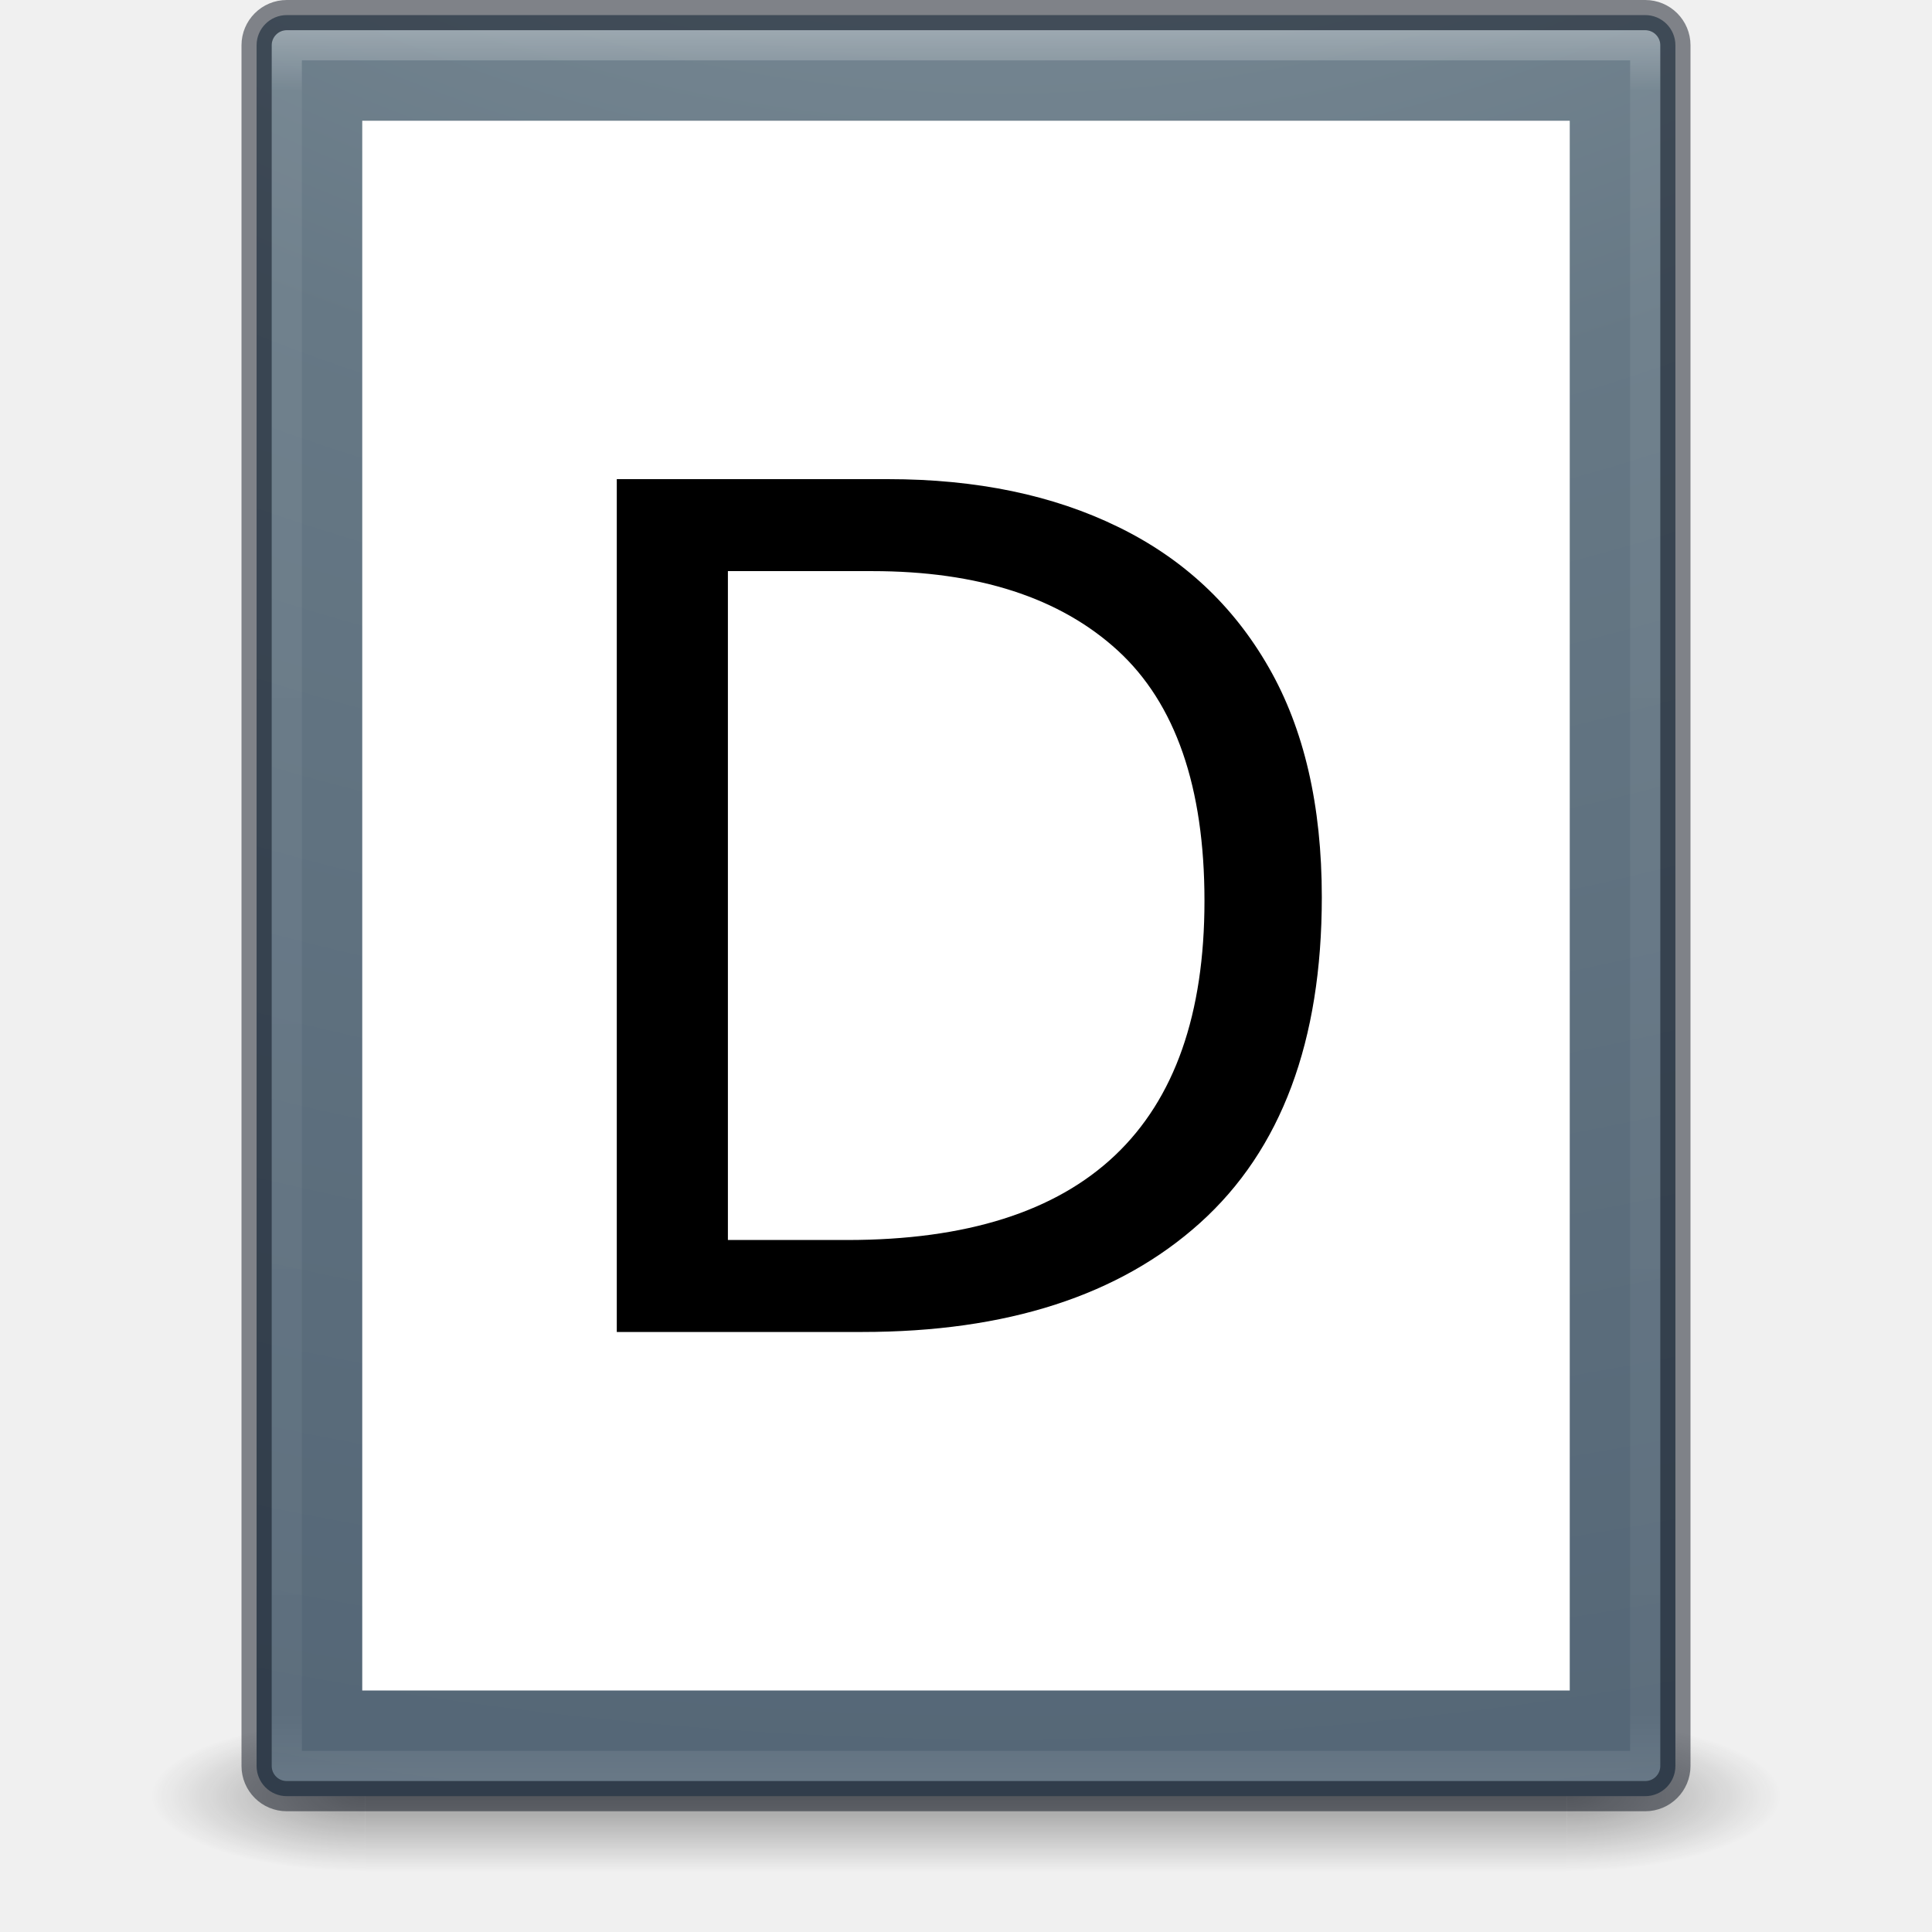
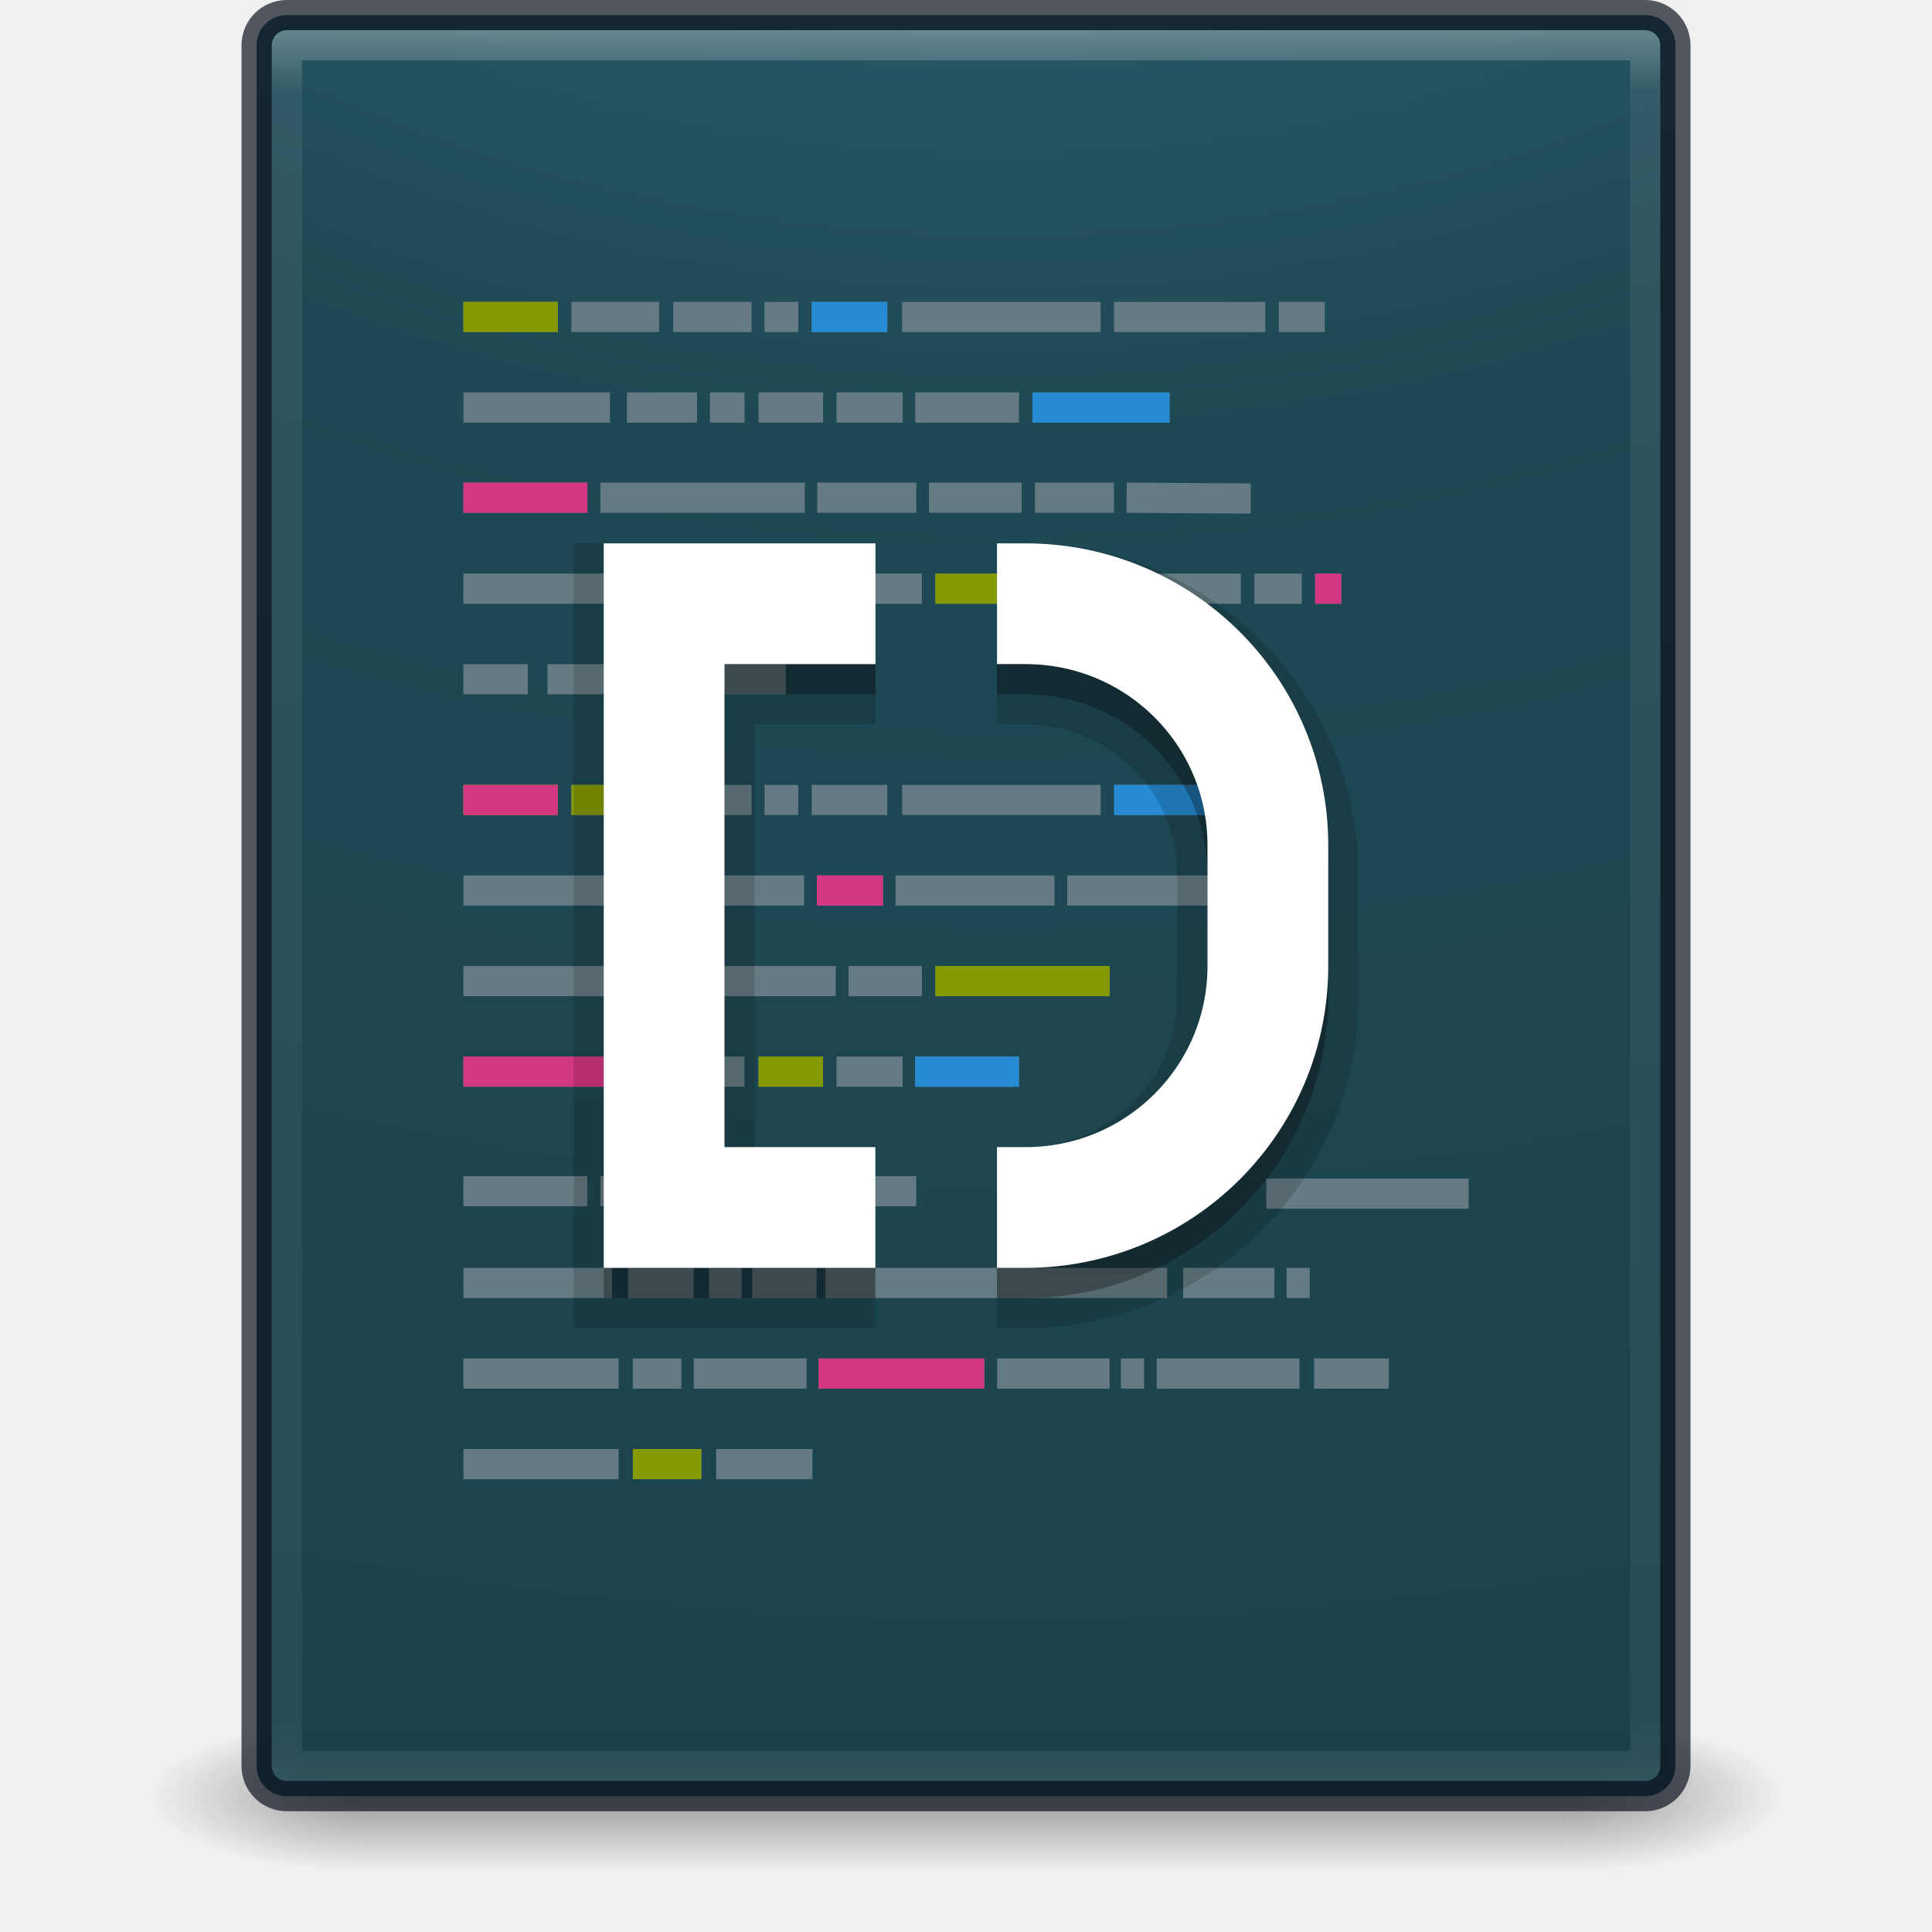
<svg xmlns="http://www.w3.org/2000/svg" xmlns:xlink="http://www.w3.org/1999/xlink" version="1.1" width="64" height="64" id="svg4223">
  <defs id="defs4225">
+     <linearGradient id="linearGradient4371">
+       <stop offset="0" style="stop-color:#206a7c;stop-opacity:1" id="stop4373" />
+       <stop offset="0.262" style="stop-color:#073642;stop-opacity:1" id="stop4375" />
+       <stop offset="0.705" style="stop-color:#002b36;stop-opacity:1" id="stop4377" />
+       <stop offset="1" style="stop-color:#00161c;stop-opacity:1" id="stop4379" />
+     </linearGradient>
    <linearGradient x1="24" y1="14.078" x2="24" y2="32.463" id="linearGradient3142-0" xlink:href="#linearGradient4070" gradientUnits="userSpaceOnUse" gradientTransform="matrix(1.216216,0,0,1.432432,2.810813,-2.378363)" />
    <linearGradient id="linearGradient4070">
      <stop id="stop4072" style="stop-color:#ffffff;stop-opacity:1" offset="0" />
      <stop id="stop4074" style="stop-color:#ffffff;stop-opacity:0.235" offset="0.134" />
      <stop id="stop4076" style="stop-color:#ffffff;stop-opacity:0.157" offset="0.947" />
      <stop id="stop4078" style="stop-color:#ffffff;stop-opacity:0.392" offset="1" />
    </linearGradient>
    <radialGradient cx="13.003" cy="8.45" r="20" fx="13.003" fy="8.45" id="radialGradient3963" xlink:href="#linearGradient2867-449-88-871-390-598-476-591-434-148-57-177-641-289-620-227-114-444-680-744-8-7-7" gradientUnits="userSpaceOnUse" gradientTransform="matrix(0,1.915114,-1.624068,0,49.18345,-7.979005)" />
    <linearGradient id="linearGradient2867-449-88-871-390-598-476-591-434-148-57-177-641-289-620-227-114-444-680-744-8-7-7">
      <stop id="stop5430-8-6-8" style="stop-color:#5f5f5f;stop-opacity:1" offset="0" />
      <stop id="stop5432-3-5-5" style="stop-color:#4f4f4f;stop-opacity:1" offset="0.262" />
      <stop id="stop5434-1-6-9" style="stop-color:#3b3b3b;stop-opacity:1" offset="0.705" />
      <stop id="stop5436-8-9-2" style="stop-color:#2b2b2b;stop-opacity:1" offset="1" />
    </linearGradient>
    <linearGradient x1="24" y1="31.26" x2="24" y2="10.166" id="linearGradient3965" xlink:href="#linearGradient3707-319-631-407-324-616-674-812-821-107-178-392-400-6-7-3" gradientUnits="userSpaceOnUse" gradientTransform="matrix(1.709209,0,0,1.812162,-5.560759,-12.07021)" />
    <linearGradient id="linearGradient3707-319-631-407-324-616-674-812-821-107-178-392-400-6-7-3">
      <stop id="stop5440-4-4-64" style="stop-color:#272727;stop-opacity:1" offset="0" />
      <stop id="stop5442-3-5-7" style="stop-color:#454545;stop-opacity:1" offset="1" />
    </linearGradient>
    <linearGradient x1="24" y1="5" x2="24" y2="43" id="linearGradient3142" xlink:href="#linearGradient3731" gradientUnits="userSpaceOnUse" gradientTransform="matrix(1.216216,0,0,1.432432,2.810813,-2.378363)" />
    <linearGradient id="linearGradient3731">
      <stop id="stop3733" style="stop-color:#ffffff;stop-opacity:1" offset="0" />
      <stop id="stop3735" style="stop-color:#ffffff;stop-opacity:0.235" offset="0.027" />
      <stop id="stop3737" style="stop-color:#ffffff;stop-opacity:0.157" offset="0.974" />
      <stop id="stop3739" style="stop-color:#ffffff;stop-opacity:0.392" offset="1" />
    </linearGradient>
    <radialGradient cx="7.496" cy="8.45" r="20" fx="7.496" fy="8.45" id="radialGradient3145" xlink:href="#linearGradient2867-449-88-871-390-598-476-591-434-148-57-177-641-289-620-227-114-444-680-744-8" gradientUnits="userSpaceOnUse" gradientTransform="matrix(2.7199858e-8,3.295755,-3.46116,-6.0720387e-8,65.04615,-19.38243)" />
    <linearGradient id="linearGradient2867-449-88-871-390-598-476-591-434-148-57-177-641-289-620-227-114-444-680-744-8">
      <stop id="stop5430-8" style="stop-color:#5f5f5f;stop-opacity:1" offset="0" />
      <stop id="stop5432-3" style="stop-color:#4f4f4f;stop-opacity:1" offset="0.262" />
      <stop id="stop5434-1" style="stop-color:#3b3b3b;stop-opacity:1" offset="0.705" />
      <stop id="stop5436-8" style="stop-color:#2b2b2b;stop-opacity:1" offset="1" />
    </linearGradient>
    <linearGradient x1="24" y1="44" x2="24" y2="3.899" id="linearGradient3147" xlink:href="#linearGradient3707-319-631-407-324-616-674-812-821-107-178-392-400-6" gradientUnits="userSpaceOnUse" gradientTransform="matrix(1.4,0,0,1.410256,2.200001,-1.846174)" />
    <linearGradient id="linearGradient3707-319-631-407-324-616-674-812-821-107-178-392-400-6">
      <stop id="stop5440-4" style="stop-color:#272727;stop-opacity:1" offset="0" />
      <stop id="stop5442-3" style="stop-color:#454545;stop-opacity:1" offset="1" />
    </linearGradient>
    <linearGradient id="linearGradient8967">
      <stop id="stop8969" style="stop-color:#ddcfbd;stop-opacity:1" offset="0" />
      <stop id="stop8971" style="stop-color:#856f50;stop-opacity:1" offset="1" />
    </linearGradient>
    <linearGradient x1="32.256" y1="4.683" x2="32.256" y2="60.876" id="linearGradient3153" xlink:href="#linearGradient3319" gradientUnits="userSpaceOnUse" gradientTransform="matrix(0.9482528,0,0,0.9889482,2.155905,-0.3658631)" />
    <linearGradient id="linearGradient3319">
      <stop id="stop3321" style="stop-color:#a79071;stop-opacity:1" offset="0" />
      <stop id="stop3323" style="stop-color:#6f5d45;stop-opacity:1" offset="1" />
    </linearGradient>
    <linearGradient x1="10.654" y1="1" x2="10.654" y2="3" id="linearGradient3156" xlink:href="#linearGradient2346" gradientUnits="userSpaceOnUse" gradientTransform="matrix(1.4,0,0,1.250008,-0.6000138,-0.1250361)" />
    <linearGradient id="linearGradient2346">
      <stop id="stop2348" style="stop-color:#eeeeee;stop-opacity:1" offset="0" />
      <stop id="stop2350" style="stop-color:#d9d9da;stop-opacity:1" offset="1" />
    </linearGradient>
    <linearGradient x1="24" y1="44" x2="24" y2="3.899" id="linearGradient3158" xlink:href="#linearGradient3707-319-631-407-324-616-674-812-821-107-178-392-400-6-2" gradientUnits="userSpaceOnUse" gradientTransform="matrix(1.4,0,0,0.1282052,2.200352,-0.07692425)" />
    <linearGradient id="linearGradient3707-319-631-407-324-616-674-812-821-107-178-392-400-6-2">
      <stop id="stop5440-4-8" style="stop-color:#272727;stop-opacity:1" offset="0" />
      <stop id="stop5442-3-8" style="stop-color:#454545;stop-opacity:1" offset="1" />
    </linearGradient>
    <linearGradient id="linearGradient4652">
      <stop id="stop4654" style="stop-color:#9b876c;stop-opacity:1" offset="0" />
      <stop id="stop4656" style="stop-color:#9b876c;stop-opacity:1" offset="0.96" />
      <stop id="stop4658" style="stop-color:#c2c2c2;stop-opacity:1" offset="0.963" />
      <stop id="stop4660" style="stop-color:#c2c2c2;stop-opacity:1" offset="1" />
    </linearGradient>
    <linearGradient x1="24.627" y1="3.123" x2="24.64" y2="4.883" id="linearGradient4219" xlink:href="#linearGradient2346" gradientUnits="userSpaceOnUse" gradientTransform="matrix(1.348499,0,0,2.041836,1.284769,-5.518333)" />
    <linearGradient x1="5.212" y1="0.065" x2="54.887" y2="0.065" id="linearGradient4221" xlink:href="#linearGradient4652" gradientUnits="userSpaceOnUse" gradientTransform="matrix(0.9620091,0,0,0.99188,2.534991,-0.2236392)" />
    <radialGradient cx="4.993" cy="43.5" r="2.5" fx="4.993" fy="43.5" id="radialGradient2873-966-168" xlink:href="#linearGradient3688-166-749" gradientUnits="userSpaceOnUse" gradientTransform="matrix(2.003784,0,0,1.4,27.98813,-17.4)" />
    <linearGradient id="linearGradient3688-166-749">
      <stop id="stop2883" style="stop-color:#181818;stop-opacity:1" offset="0" />
      <stop id="stop2885" style="stop-color:#181818;stop-opacity:0" offset="1" />
    </linearGradient>
    <radialGradient cx="4.993" cy="43.5" r="2.5" fx="4.993" fy="43.5" id="radialGradient2875-742-326" xlink:href="#linearGradient3688-464-309" gradientUnits="userSpaceOnUse" gradientTransform="matrix(2.003784,0,0,1.4,-20.01187,-104.4)" />
    <linearGradient id="linearGradient3688-464-309">
      <stop id="stop2889" style="stop-color:#181818;stop-opacity:1" offset="0" />
      <stop id="stop2891" style="stop-color:#181818;stop-opacity:0" offset="1" />
    </linearGradient>
    <linearGradient x1="25.058" y1="47.028" x2="25.058" y2="39.999" id="linearGradient2877-634-617" xlink:href="#linearGradient3702-501-757" gradientUnits="userSpaceOnUse" />
    <linearGradient id="linearGradient3702-501-757">
      <stop id="stop2895" style="stop-color:#181818;stop-opacity:0" offset="0" />
      <stop id="stop2897" style="stop-color:#181818;stop-opacity:1" offset="0.5" />
      <stop id="stop2899" style="stop-color:#181818;stop-opacity:0" offset="1" />
    </linearGradient>
    <radialGradient cx="32.5" cy="8.557" r="23.5" fx="32.5" fy="8.557" id="radialGradient3831" xlink:href="#linearGradient8967" gradientUnits="userSpaceOnUse" gradientTransform="matrix(0,2.8186,-3.358332,0,125.9136,-87.53716)" />
    <linearGradient id="linearGradient3242-7">
      <stop id="stop3244-5" style="stop-color:#eef87e;stop-opacity:1" offset="0" />
      <stop id="stop3246-9" style="stop-color:#cde34f;stop-opacity:1" offset="0.262" />
      <stop id="stop3248-7" style="stop-color:#93b723;stop-opacity:1" offset="0.661" />
      <stop id="stop3250-8" style="stop-color:#5a7e0d;stop-opacity:1" offset="1" />
    </linearGradient>
    <linearGradient id="linearGradient2490-3">
      <stop id="stop2492-3" style="stop-color:#3f7010;stop-opacity:1" offset="0" />
      <stop id="stop2494-8" style="stop-color:#84a718;stop-opacity:1" offset="1" />
    </linearGradient>
    <linearGradient x1="22.369" y1="8.032" x2="22.369" y2="38.274" id="linearGradient3076" xlink:href="#linearGradient4418" gradientUnits="userSpaceOnUse" gradientTransform="matrix(0.810162,0,0,0.8052748,30.87761,31.35532)" />
    <linearGradient id="linearGradient4418">
      <stop id="stop4420" style="stop-color:#ffffff;stop-opacity:1" offset="0" />
      <stop id="stop4422" style="stop-color:#ffffff;stop-opacity:0.235" offset="0.384" />
      <stop id="stop4424" style="stop-color:#ffffff;stop-opacity:0.157" offset="0.617" />
      <stop id="stop4426" style="stop-color:#ffffff;stop-opacity:0.392" offset="1" />
    </linearGradient>
    <radialGradient cx="65.916" cy="48.449" r="31" fx="65.916" fy="48.449" id="radialGradient3345" xlink:href="#linearGradient3242-7" gradientUnits="userSpaceOnUse" gradientTransform="matrix(0,1.242076,-1.351224,0,114.6003,-44.65654)" />
    <linearGradient x1="72.422" y1="123.191" x2="72.422" y2="52.809" id="linearGradient3347" xlink:href="#linearGradient2490-3" gradientUnits="userSpaceOnUse" gradientTransform="matrix(0.3711735,0,0,0.3742099,16.33673,17.05632)" />
    <radialGradient gradientTransform="matrix(2.003784,0,0,1.4,27.98813,-17.4)" gradientUnits="userSpaceOnUse" xlink:href="#linearGradient3688-166-749" id="radialGradient2873-966-168-714" fy="43.5" fx="4.993" r="2.5" cy="43.5" cx="4.993" />
    <radialGradient gradientTransform="matrix(2.003784,0,0,1.4,-20.01187,-104.4)" gradientUnits="userSpaceOnUse" xlink:href="#linearGradient3688-166-749" id="radialGradient2875-742-326-419" fy="43.5" fx="4.993" r="2.5" cy="43.5" cx="4.993" />
    <linearGradient gradientUnits="userSpaceOnUse" xlink:href="#linearGradient3702-501-757" id="linearGradient2877-634-617-908" y2="39.999" x2="25.058" y1="47.028" x1="25.058" />
-     <radialGradient r="12.672" fy="9.957" fx="6.2" cy="9.957" cx="6.73" gradientTransform="matrix(0,13.39398,-16.44353,0,196.9021,-114.8937)" gradientUnits="userSpaceOnUse" id="radialGradient4147" xlink:href="#linearGradient2867-449-88-871-390-598-476-591-434-148-57-177-8-3-3-6-4-8-8-8-5" />
+     <radialGradient r="12.672" fy="9.957" fx="6.2" cy="9.957" cx="6.73" gradientTransform="matrix(0,13.39398,-16.44353,0,196.9021,-114.8937)" gradientUnits="userSpaceOnUse" id="radialGradient4147" xlink:href="#linearGradient4371" />
    <linearGradient id="linearGradient2867-449-88-871-390-598-476-591-434-148-57-177-8-3-3-6-4-8-8-8-5">
      <stop id="stop3750-1-0-7-6-6-1-3-9-3" style="stop-color:#95a3ab;stop-opacity:1" offset="0" />
      <stop id="stop3752-3-7-4-0-32-8-923-0-7" style="stop-color:#667885;stop-opacity:1" offset="0.262" />
      <stop id="stop3754-1-8-5-2-7-6-7-1-9" style="stop-color:#485a6c;stop-opacity:1" offset="0.705" />
      <stop id="stop3756-1-6-2-6-6-1-96-6-0" style="stop-color:#273445;stop-opacity:1" offset="1" />
    </linearGradient>
    <linearGradient y2="42.799" x2="24" y1="2.417" x1="24" gradientTransform="matrix(1.432432,0,0,1.436283,-2.378375,-2.470783)" gradientUnits="userSpaceOnUse" id="linearGradient3904" xlink:href="#linearGradient4270" />
    <linearGradient id="linearGradient4270">
      <stop id="stop4272" style="stop-color:#ffffff;stop-opacity:1" offset="0" />
      <stop id="stop4274" style="stop-color:#ffffff;stop-opacity:0.235" offset="0.035" />
      <stop id="stop4276" style="stop-color:#ffffff;stop-opacity:0.157" offset="0.962" />
      <stop id="stop4278" style="stop-color:#ffffff;stop-opacity:0.392" offset="1" />
    </linearGradient>
    <radialGradient r="12.672" fy="9.957" fx="6.2" cy="9.957" cx="6.73" gradientTransform="matrix(0,13.39398,-16.44353,0,192.4021,-119.3937)" gradientUnits="userSpaceOnUse" id="radialGradient4147-0" xlink:href="#linearGradient2867-449-88-871-390-598-476-591-434-148-57-177-8-3-3-6-4-8-8-8-5" />
    <linearGradient y2="42.092" x2="24" y1="5.909" x1="24" gradientTransform="matrix(1.432432,0,0,1.436283,-7.378375,-7.399544)" gradientUnits="userSpaceOnUse" id="linearGradient3904-2" xlink:href="#linearGradient4270" />
+     <radialGradient r="12.672" fy="9.957" fx="6.2" cy="9.957" cx="6.73" gradientTransform="matrix(0,13.39398,-16.44353,0,188.4021,-115.3937)" gradientUnits="userSpaceOnUse" id="radialGradient4147-5" xlink:href="#linearGradient2867-449-88-871-390-598-476-591-434-148-57-177-8-3-3-6-4-8-8-8-5" />
  </defs>
-   <g id="g3444">
-     <g transform="matrix(1.35,0,0,0.5555561,-0.4000005,35.88888)" id="g2036" style="display:inline">
-       <g transform="matrix(1.052632,0,0,1.285713,-1.263158,-13.42854)" id="g3712" style="opacity:0.4">
-         <rect width="5" height="7" x="38" y="40" id="rect2801" style="fill:url(#radialGradient2873-966-168);fill-opacity:1;stroke:none" />
-         <rect width="5" height="7" x="-10" y="-47" transform="scale(-1,-1)" id="rect3696" style="fill:url(#radialGradient2875-742-326);fill-opacity:1;stroke:none" />
-         <rect width="28" height="7" x="10" y="40" id="rect3700" style="fill:url(#linearGradient2877-634-617);fill-opacity:1;stroke:none" />
+   <g id="g4290">
+     <g id="g3444">
+       <g style="display:inline" id="g2036" transform="matrix(1.35,0,0,0.5555561,-0.4000005,35.88888)">
+         <g style="opacity:0.4" id="g3712" transform="matrix(1.052632,0,0,1.285713,-1.263158,-13.42854)">
+           <rect style="fill:url(#radialGradient2873-966-168);fill-opacity:1;stroke:none" id="rect2801" y="40" x="38" height="7" width="5" />
+           <rect style="fill:url(#radialGradient2875-742-326);fill-opacity:1;stroke:none" id="rect3696" transform="scale(-1,-1)" y="-47" x="-10" height="7" width="5" />
+           <rect style="fill:url(#linearGradient2877-634-617);fill-opacity:1;stroke:none" id="rect3700" y="40" x="10" height="7" width="28" />
+         </g>
+       </g>
+       <rect style="color:#000000;clip-rule:nonzero;display:inline;overflow:visible;visibility:visible;opacity:0.9;isolation:auto;mix-blend-mode:normal;color-interpolation:sRGB;color-interpolation-filters:linearRGB;solid-color:#000000;solid-opacity:1;fill:url(#radialGradient4147);fill-opacity:1;fill-rule:nonzero;stroke:none;stroke-width:1;stroke-linecap:butt;stroke-linejoin:miter;stroke-miterlimit:4;stroke-dasharray:none;stroke-dashoffset:0;stroke-opacity:1;marker:none;color-rendering:auto;image-rendering:auto;shape-rendering:auto;text-rendering:auto;enable-background:accumulate" id="rect4228" y="0.5" x="8.5" ry="1" rx="1" height="59" width="47" />
+       <rect style="color:#000000;clip-rule:nonzero;display:inline;overflow:visible;visibility:visible;opacity:0.3;isolation:auto;mix-blend-mode:normal;color-interpolation:sRGB;color-interpolation-filters:linearRGB;solid-color:#000000;solid-opacity:1;fill:none;fill-opacity:1;fill-rule:nonzero;stroke:url(#linearGradient3904);stroke-width:1;stroke-linecap:round;stroke-linejoin:round;stroke-miterlimit:4;stroke-dasharray:none;stroke-dashoffset:0;stroke-opacity:1;color-rendering:auto;image-rendering:auto;shape-rendering:auto;text-rendering:auto;enable-background:accumulate" id="rect6741-0" y="1.5" x="9.5" height="57" width="45" />
+       <rect width="47" height="59" rx="1" ry="1" x="8.5" y="0.5" id="rect4224" style="display:inline;opacity:0.7;fill:none;fill-opacity:1;stroke:#0e141f;stroke-width:1;stroke-linecap:round;stroke-linejoin:round;stroke-miterlimit:0;stroke-dasharray:none;stroke-dashoffset:0;stroke-opacity:1" />
+     </g>
+     <g transform="translate(0,-0.5)" id="g4420">
+       <path style="opacity:1;fill:none;stroke:#657b83;stroke-width:1px;stroke-linecap:butt;stroke-linejoin:miter;stroke-opacity:1" id="path3715" d="m 15.35,11 3.131,0 m 0.447,0 2.907,0 m 0.468,0 2.594,0 m 0.427,0 1.118,0 m 0.447,0 2.504,0 m 0.492,0 6.574,0 m 0.447,0 5.009,0 m 0.447,0 1.521,0 m -28.532,3 4.854,0 m 0.565,0 2.319,0 m 0.429,0 1.145,0 m 0.466,0 2.136,0 m 0.447,0 2.191,0 m 0.414,0 3.44,0 m 0.447,0 4.539,0 m -23.392,2.987 4.108,0 m 0.432,0 6.766,0 m 0.415,0 3.281,0 m 0.421,0 3.07,0 m 0.44,0 2.615,0 m 0.421,0 4.113,0.027 M 15.35,20 21.062,20 m 0.449,0 6.174,0 m 0.427,0 2.426,0 m 0.447,0 5.775,0 m 0.389,0 3.958,0 m 0.447,0 1.566,0 m 0.447,0 0.866,0 m -29.083,3 2.132,0 m 0.655,0 7.895,0 m -10.682,13 4.854,0 m 0.565,0 2.319,0 m 0.429,0 1.145,0 m 0.466,0 2.136,0 m 0.447,0 2.191,0 m 0.414,0 3.44,0 m -18.406,3.959 4.108,0 m 0.432,0 6.766,0 m 0.415,0 3.281,0 m 11.596,0.082 6.702,0 M 15.35,33 21.062,33 m 0.449,0 6.174,0 m 0.427,0 2.426,0 m 0.447,0 5.775,0 m -21.409,-6 3.131,0 m 0.447,0 2.907,0 m 0.468,0 2.594,0 m 0.427,0 1.118,0 m 0.447,0 2.504,0 m 0.492,0 6.574,0 m 0.447,0 5.009,0 m -26.565,3 5.272,0 m 0.415,0 5.598,0 m 0.427,0 2.189,0 m 0.413,0 5.267,0 m 0.423,0 5.752,0 m -25.756,13 4.927,0 m 0.529,0 2.172,0 m 0.509,0 1.083,0 m 0.345,0 2.139,0 m 0.284,0 11.322,0 m 0.533,0 3.022,0 m 0.406,0 0.763,0 M 20.963,46 l 1.607,0 m -7.22,0 5.142,0 m 2.489,0 3.739,0 m 0.396,0 5.489,0 m 0.427,0 3.724,0 m 0.375,0 0.767,0 m 0.42,0 4.728,0 m 0.483,0 2.476,0 m -25.041,3 2.269,0 m -7.882,0 5.142,0 m 3.231,0 3.19,0" />
+       <path d="m 26.888,11 2.504,0 m 4.81,3 4.539,0 m -8.426,22 3.44,0 m 3.15,-9 5.009,0" id="path4383" style="opacity:1;fill:none;stroke:#268bd2;stroke-width:1px;stroke-linecap:butt;stroke-linejoin:miter;stroke-opacity:1" />
+       <path d="m 15.35,11 3.131,0 m 12.504,9 5.775,0 m -11.632,16 2.136,0 m 3.721,-3 5.775,0 m -21.409,-6 3.131,0 m 0.447,0 2.907,0 m -0.872,22 2.269,0" id="path4381" style="opacity:1;fill:none;stroke:#859900;stroke-width:1px;stroke-linecap:butt;stroke-linejoin:miter;stroke-opacity:1" />
+       <path d="m 15.35,16.987 4.108,0 M 43.566,20 l 0.866,0 m -29.083,16 4.854,0 m -4.854,-9 3.131,0 m 8.581,3 2.189,0 m -2.135,16 5.489,0" id="path4385" style="opacity:1;fill:none;stroke:#d33682;stroke-width:1px;stroke-linecap:butt;stroke-linejoin:miter;stroke-opacity:1" />
+     </g>
+     <g id="g4409">
+       <g id="g4334">
+         <path id="path4328" d="m 33.026,41 0.947,0 C 38.406,41 42,37.432 42,33 l 0,-4 c 0,-4.432 -3.594,-8 -8.026,-8 l -0.947,0" style="color:#000000;clip-rule:nonzero;display:inline;overflow:visible;visibility:visible;opacity:0.15;isolation:auto;mix-blend-mode:normal;color-interpolation:sRGB;color-interpolation-filters:linearRGB;solid-color:#000000;solid-opacity:1;fill:none;fill-opacity:1;fill-rule:nonzero;stroke:#000000;stroke-width:6;stroke-linecap:butt;stroke-linejoin:miter;stroke-miterlimit:4;stroke-dasharray:none;stroke-dashoffset:0;stroke-opacity:1;marker:none;color-rendering:auto;image-rendering:auto;shape-rendering:auto;text-rendering:auto;enable-background:accumulate" />
+         <path id="path4330" d="M 29.002,21 22,21 l 0,20 6.998,0" style="color:#000000;clip-rule:nonzero;display:inline;overflow:visible;visibility:visible;opacity:0.15;isolation:auto;mix-blend-mode:normal;color-interpolation:sRGB;color-interpolation-filters:linearRGB;solid-color:#000000;solid-opacity:1;fill:none;fill-opacity:1;fill-rule:nonzero;stroke:#000000;stroke-width:6;stroke-linecap:butt;stroke-linejoin:miter;stroke-miterlimit:4;stroke-dasharray:none;stroke-dashoffset:0;stroke-opacity:1;marker:none;color-rendering:auto;image-rendering:auto;shape-rendering:auto;text-rendering:auto;enable-background:accumulate" />
+       </g>
+       <g transform="translate(1.052734,2.720703)" id="g4320" style="opacity:0.3;stroke:#000000;stroke-opacity:1">
+         <path style="color:#000000;clip-rule:nonzero;display:inline;overflow:visible;visibility:visible;opacity:1;isolation:auto;mix-blend-mode:normal;color-interpolation:sRGB;color-interpolation-filters:linearRGB;solid-color:#000000;solid-opacity:1;fill:none;fill-opacity:1;fill-rule:nonzero;stroke:#000000;stroke-width:4;stroke-linecap:butt;stroke-linejoin:miter;stroke-miterlimit:4;stroke-dasharray:none;stroke-dashoffset:0;stroke-opacity:1;marker:none;color-rendering:auto;image-rendering:auto;shape-rendering:auto;text-rendering:auto;enable-background:accumulate" d="m 31.974,38.279 0.947,0 c 4.432,0 8.026,-3.568 8.026,-8 l 0,-4 c 0,-4.432 -3.594,-8 -8.026,-8 l -0.947,0" id="path4322" />
+         <path style="color:#000000;clip-rule:nonzero;display:inline;overflow:visible;visibility:visible;opacity:1;isolation:auto;mix-blend-mode:normal;color-interpolation:sRGB;color-interpolation-filters:linearRGB;solid-color:#000000;solid-opacity:1;fill:none;fill-opacity:1;fill-rule:nonzero;stroke:#000000;stroke-width:4;stroke-linecap:butt;stroke-linejoin:miter;stroke-miterlimit:4;stroke-dasharray:none;stroke-dashoffset:0;stroke-opacity:1;marker:none;color-rendering:auto;image-rendering:auto;shape-rendering:auto;text-rendering:auto;enable-background:accumulate" d="m 27.949,18.279 -7.002,0 0,20 6.998,0" id="path4324" />
+       </g>
+       <g id="g4316" transform="translate(1.052734,1.720703)">
+         <path id="rect4308" d="m 31.974,38.279 0.947,0 c 4.432,0 8.026,-3.568 8.026,-8 l 0,-4 c 0,-4.432 -3.594,-8 -8.026,-8 l -0.947,0" style="color:#000000;clip-rule:nonzero;display:inline;overflow:visible;visibility:visible;opacity:1;isolation:auto;mix-blend-mode:normal;color-interpolation:sRGB;color-interpolation-filters:linearRGB;solid-color:#000000;solid-opacity:1;fill:none;fill-opacity:1;fill-rule:nonzero;stroke:#ffffff;stroke-width:4;stroke-linecap:butt;stroke-linejoin:miter;stroke-miterlimit:4;stroke-dasharray:none;stroke-dashoffset:0;stroke-opacity:1;marker:none;color-rendering:auto;image-rendering:auto;shape-rendering:auto;text-rendering:auto;enable-background:accumulate" />
+         <path id="rect4306" d="m 27.949,18.279 -7.002,0 0,20 6.998,0" style="color:#000000;clip-rule:nonzero;display:inline;overflow:visible;visibility:visible;opacity:1;isolation:auto;mix-blend-mode:normal;color-interpolation:sRGB;color-interpolation-filters:linearRGB;solid-color:#000000;solid-opacity:1;fill:none;fill-opacity:1;fill-rule:nonzero;stroke:#ffffff;stroke-width:4;stroke-linecap:butt;stroke-linejoin:miter;stroke-miterlimit:4;stroke-dasharray:none;stroke-dashoffset:0;stroke-opacity:1;marker:none;color-rendering:auto;image-rendering:auto;shape-rendering:auto;text-rendering:auto;enable-background:accumulate" />
      </g>
    </g>
-     <rect width="47" height="59" rx="1" ry="1" x="8.5" y="0.5" id="rect4228" style="display:inline;fill:url(#radialGradient4147);fill-opacity:1;stroke:none;stroke-width:1;stroke-linecap:butt;stroke-linejoin:miter;stroke-miterlimit:4;stroke-dasharray:none;stroke-dashoffset:0;stroke-opacity:1;opacity:1;color:#000000;clip-rule:nonzero;overflow:visible;visibility:visible;isolation:auto;mix-blend-mode:normal;color-interpolation:sRGB;color-interpolation-filters:linearRGB;solid-color:#000000;solid-opacity:1;fill-rule:nonzero;marker:none;filter-blend-mode:normal;filter-gaussianBlur-deviation:0;color-rendering:auto;image-rendering:auto;shape-rendering:auto;text-rendering:auto;enable-background:accumulate" />
-     <rect width="45" height="57" x="9.5" y="1.5" id="rect6741-0" style="color:#000000;clip-rule:nonzero;display:inline;overflow:visible;visibility:visible;opacity:0.3;isolation:auto;mix-blend-mode:normal;color-interpolation:sRGB;color-interpolation-filters:linearRGB;solid-color:#000000;solid-opacity:1;fill:none;fill-opacity:1;fill-rule:nonzero;stroke:url(#linearGradient3904);stroke-width:1;stroke-linecap:round;stroke-linejoin:round;stroke-miterlimit:4;stroke-dasharray:none;stroke-dashoffset:0;stroke-opacity:1;color-rendering:auto;image-rendering:auto;shape-rendering:auto;text-rendering:auto;enable-background:accumulate" />
-     <rect style="display:inline;fill:none;fill-opacity:1;stroke:#0e141f;stroke-width:1;stroke-linecap:round;stroke-linejoin:round;stroke-miterlimit:0;stroke-dasharray:none;stroke-dashoffset:0;stroke-opacity:1;opacity:0.5" id="rect4224" y="0.5" x="8.5" ry="1" rx="1" height="59" width="47" />
  </g>
-   <rect style="fill:#ffffff" id="rect3444" width="40" height="52" x="12" y="4" />
-   <text xml:space="preserve" style="font-style:normal;font-weight:normal;font-size:40px;line-height:125%;font-family:sans-serif;letter-spacing:0px;word-spacing:0px;fill:#000000;fill-opacity:1;stroke:none;stroke-width:1px;stroke-linecap:butt;stroke-linejoin:miter;stroke-opacity:1" x="26" y="31" id="text3446">
-     <tspan id="tspan3448" x="26" y="31" />
-   </text>
-   <text xml:space="preserve" style="font-style:normal;font-weight:normal;font-size:40.188px;line-height:125%;font-family:sans-serif;letter-spacing:0px;word-spacing:0px;fill:#000000;fill-opacity:1;stroke:none;stroke-width:1px;stroke-linecap:butt;stroke-linejoin:miter;stroke-opacity:1" x="16.232" y="44.806" id="text3449" transform="scale(1.015439,0.984796)">
-     <tspan id="tspan3451" x="16.232" y="44.806" style="font-style:normal;font-variant:normal;font-weight:normal;font-stretch:normal;font-family:Raleway;-inkscape-font-specification:Raleway">D</tspan>
-   </text>
</svg>
